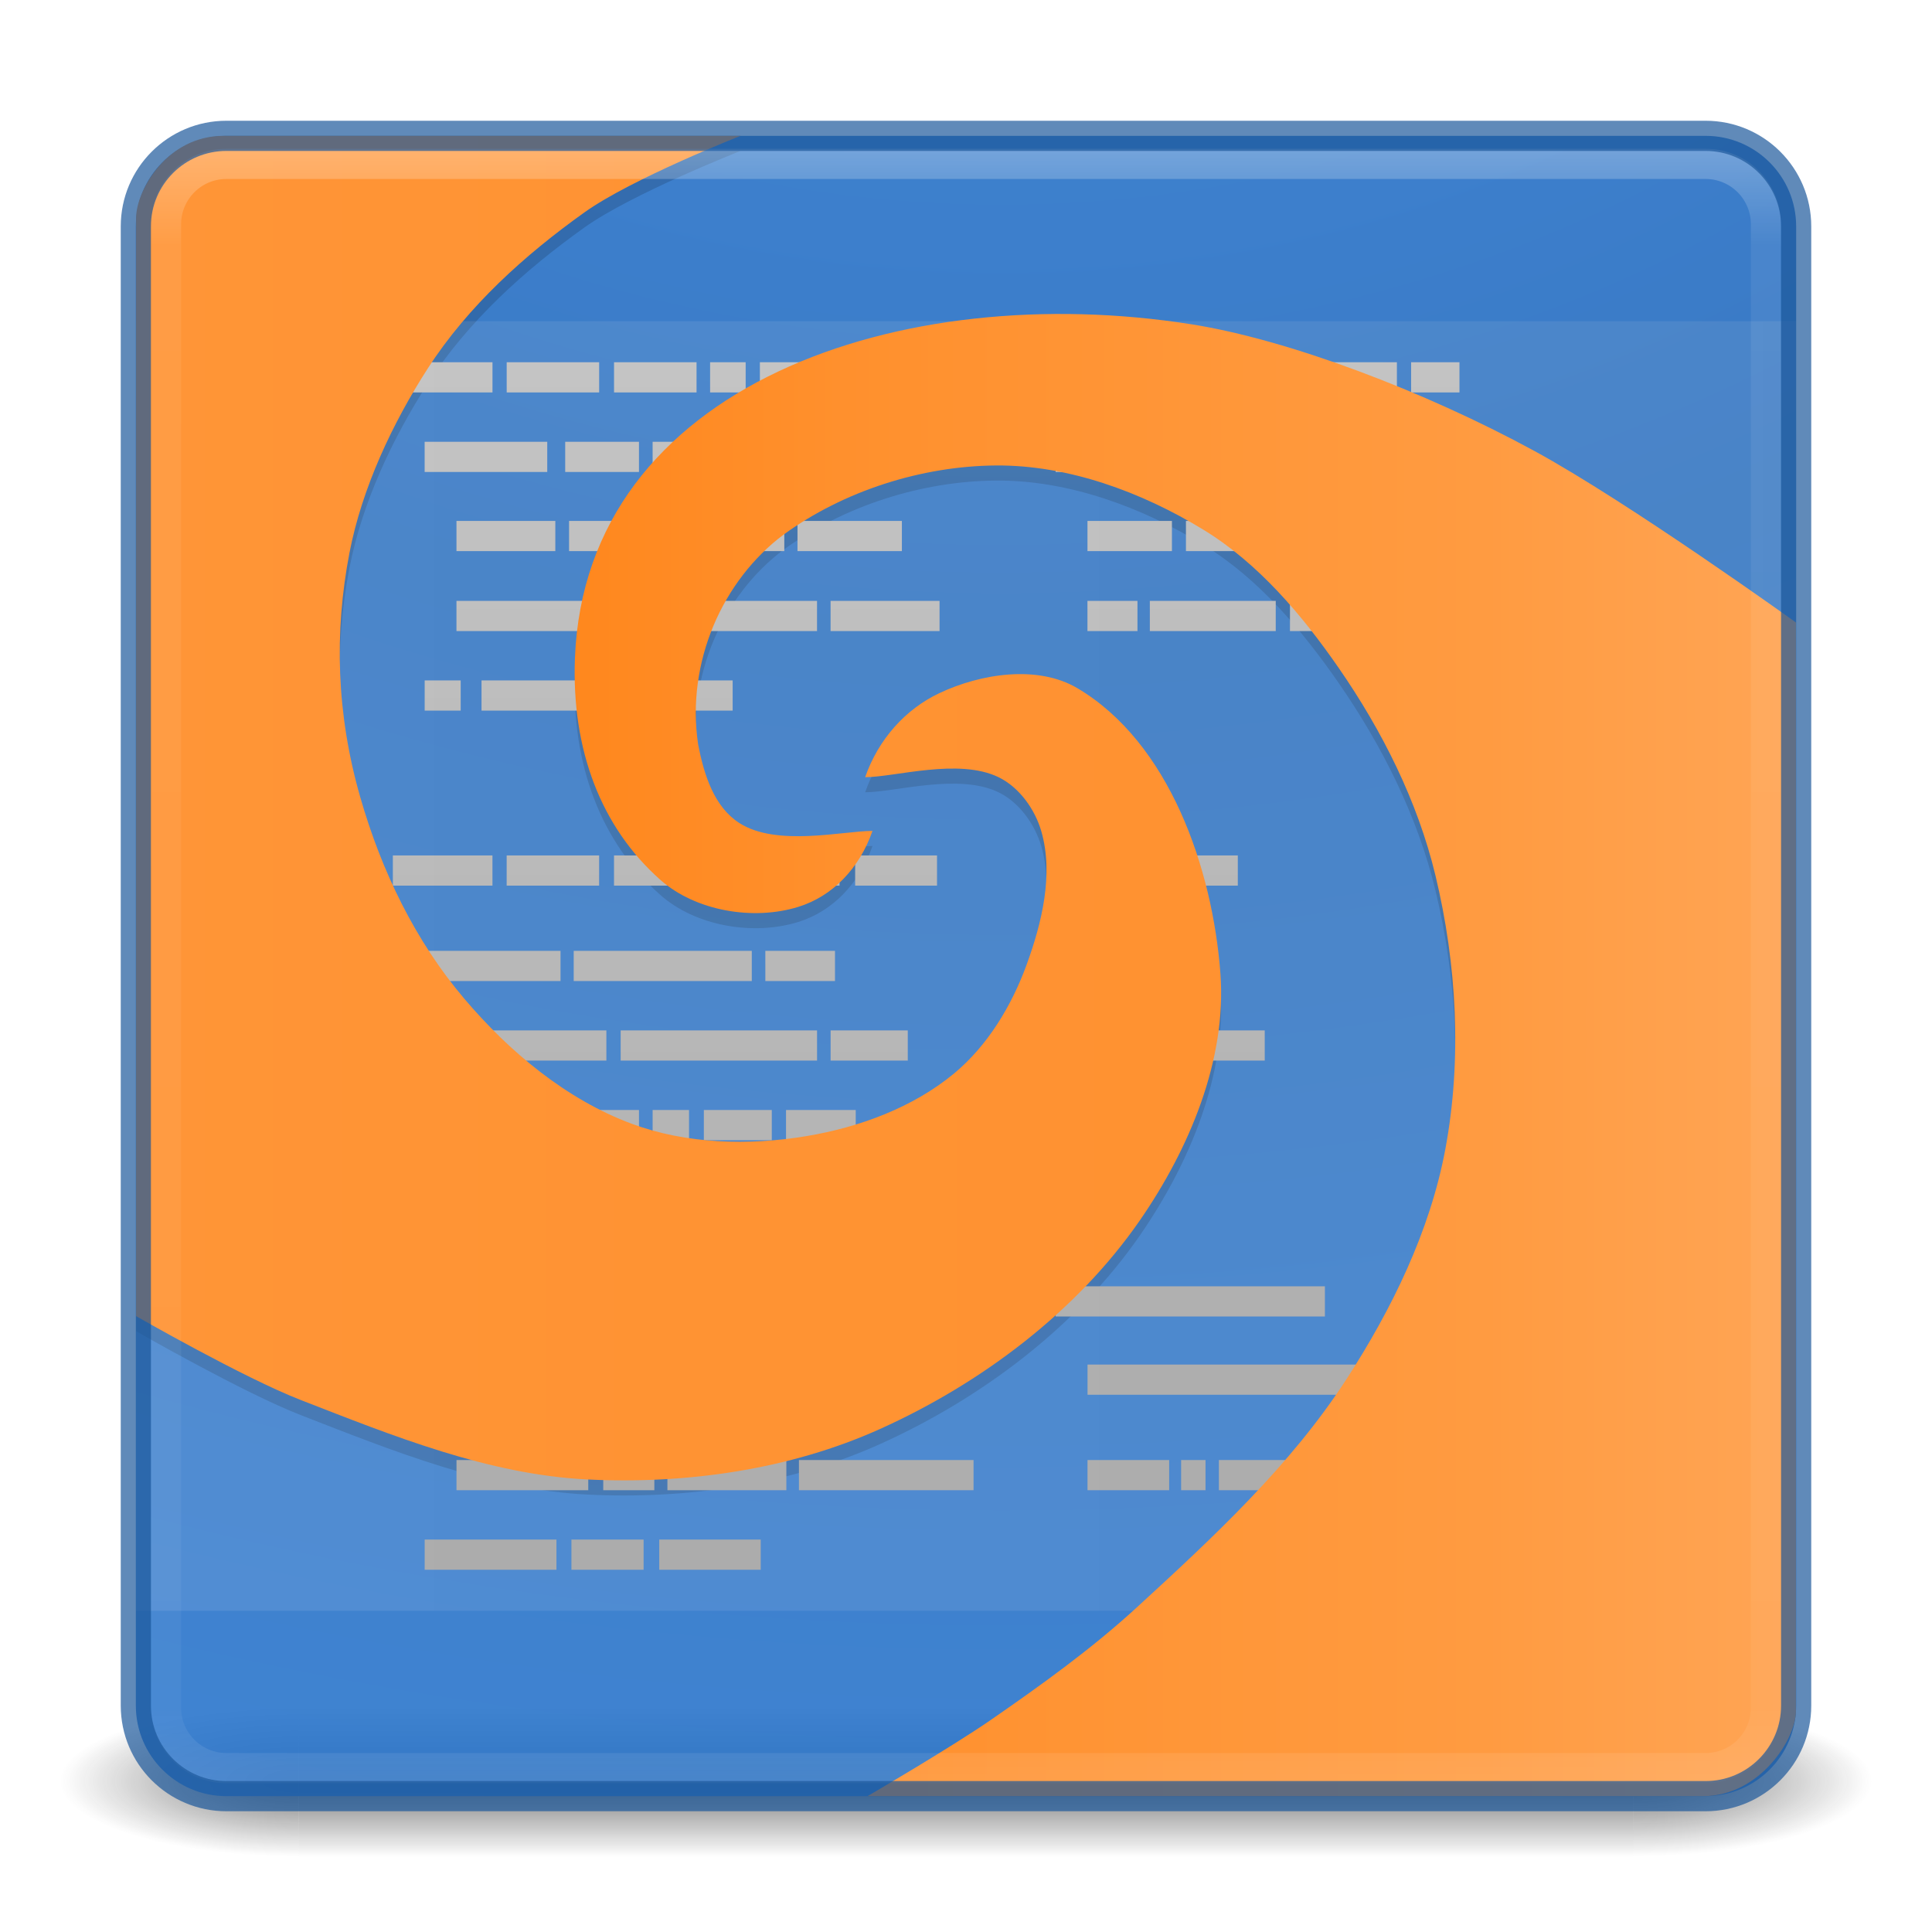
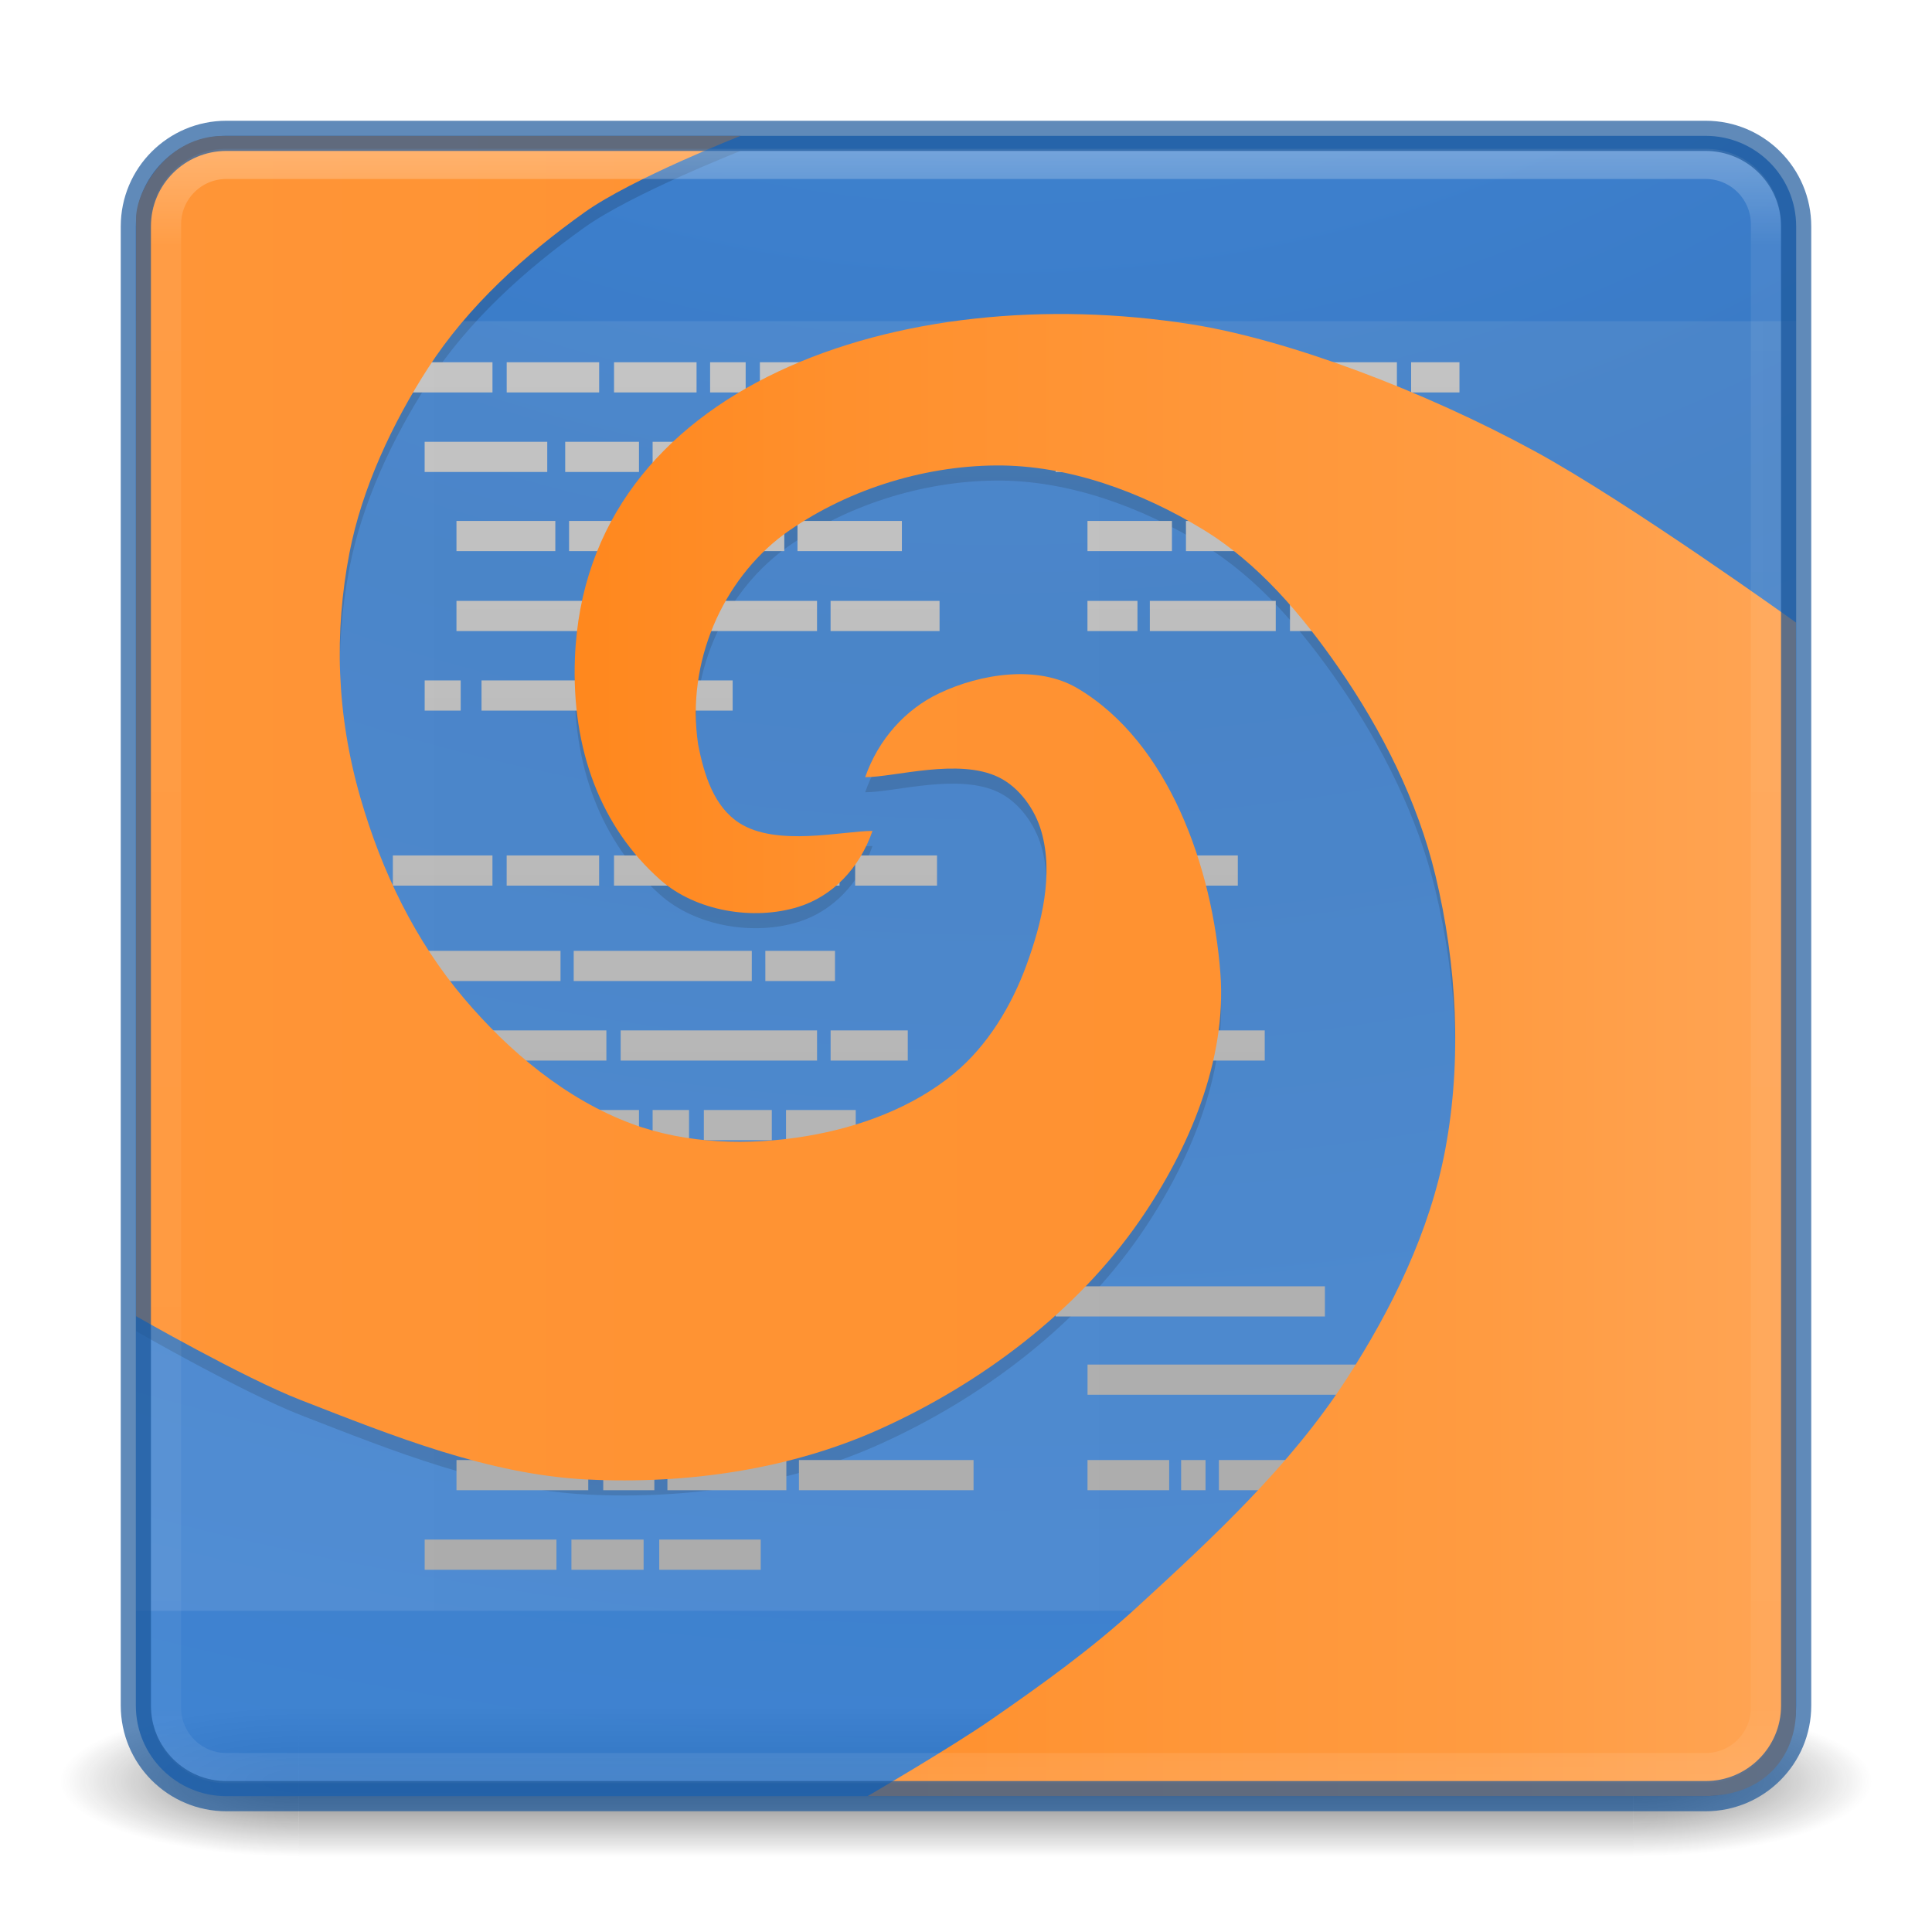
<svg xmlns="http://www.w3.org/2000/svg" xmlns:xlink="http://www.w3.org/1999/xlink" version="1.1" width="64" height="64" id="svg4161">
  <defs id="defs4163">
    <linearGradient x1="20" y1="26" x2="20" y2="13" id="linearGradient4069" xlink:href="#linearGradient3680-6-6-6-3-7-1" gradientUnits="userSpaceOnUse" gradientTransform="matrix(1.326882,0,0,1.326882,-0.399219,-0.2324859)" />
    <linearGradient id="linearGradient3680-6-6-6-3-7-1">
      <stop id="stop3682-4-6-1-3-7-7" style="stop-color:#dcdcdc;stop-opacity:1" offset="0" />
      <stop id="stop3684-8-5-8-0-2-6" style="stop-color:#ffffff;stop-opacity:1" offset="1" />
    </linearGradient>
    <linearGradient x1="24" y1="5" x2="24" y2="43" id="linearGradient3180" xlink:href="#linearGradient3924-2-2-5-8" gradientUnits="userSpaceOnUse" gradientTransform="matrix(1.432432,0,0,1.436283,-2.378381,-2.470778)" />
    <linearGradient id="linearGradient3924-2-2-5-8">
      <stop id="stop3926-9-4-9-6" style="stop-color:#ffffff;stop-opacity:1" offset="0" />
      <stop id="stop3928-9-8-6-5" style="stop-color:#ffffff;stop-opacity:0.235" offset="0.063" />
      <stop id="stop3930-3-5-1-7" style="stop-color:#ffffff;stop-opacity:0.157" offset="0.951" />
      <stop id="stop3932-8-0-4-8" style="stop-color:#ffffff;stop-opacity:0.392" offset="1" />
    </linearGradient>
    <radialGradient cx="7.118" cy="9.957" r="12.672" fx="7.118" fy="9.957" id="radialGradient3988-3" xlink:href="#linearGradient2867-449-88-871-390-598-476-591-434-148-57-177-8-3-3-6-4-8-8-8-5-7" gradientUnits="userSpaceOnUse" gradientTransform="matrix(0,12.89009,-15.82491,0,190.7424,-113.0978)" />
    <linearGradient id="linearGradient2867-449-88-871-390-598-476-591-434-148-57-177-8-3-3-6-4-8-8-8-5-7">
      <stop id="stop3750-1-0-7-6-6-1-3-9-3-9" style="stop-color:#307ed8;stop-opacity:1;" offset="0" />
      <stop id="stop3752-3-7-4-0-32-8-923-0-7-0" style="stop-color:#246bbe;stop-opacity:1;" offset="0.262" />
      <stop id="stop3754-1-8-5-2-7-6-7-1-9-1" style="stop-color:#307ed8;stop-opacity:1;" offset="0.705" />
      <stop id="stop3756-1-6-2-6-6-1-96-6-0-1" style="stop-color:#000000;stop-opacity:1;" offset="1" />
    </linearGradient>
    <radialGradient cx="4.993" cy="43.5" r="2.5" fx="4.993" fy="43.5" id="radialGradient3337-2-2" xlink:href="#linearGradient3688-166-749-4-0-3-8" gradientUnits="userSpaceOnUse" gradientTransform="matrix(2.003784,0,0,1.4,27.98813,-17.4)" />
    <linearGradient id="linearGradient3688-166-749-4-0-3-8">
      <stop id="stop2883-4-0-1-8" style="stop-color:#181818;stop-opacity:1" offset="0" />
      <stop id="stop2885-9-2-9-6" style="stop-color:#181818;stop-opacity:0" offset="1" />
    </linearGradient>
    <radialGradient cx="4.993" cy="43.5" r="2.5" fx="4.993" fy="43.5" id="radialGradient3339-1-4" xlink:href="#linearGradient3688-464-309-9-2-4-2" gradientUnits="userSpaceOnUse" gradientTransform="matrix(2.003784,0,0,1.4,-20.01187,-104.4)" />
    <linearGradient id="linearGradient3688-464-309-9-2-4-2">
      <stop id="stop2889-7-9-6-9" style="stop-color:#181818;stop-opacity:1" offset="0" />
      <stop id="stop2891-6-6-1-7" style="stop-color:#181818;stop-opacity:0" offset="1" />
    </linearGradient>
    <linearGradient id="linearGradient3702-501-757-8-4-1-1">
      <stop id="stop2895-8-9-9-1" style="stop-color:#181818;stop-opacity:0" offset="0" />
      <stop id="stop2897-7-8-7-7" style="stop-color:#181818;stop-opacity:1" offset="0.5" />
      <stop id="stop2899-4-5-1-5" style="stop-color:#181818;stop-opacity:0" offset="1" />
    </linearGradient>
    <linearGradient x1="25.058" y1="47.028" x2="25.058" y2="39.999" id="linearGradient4159" xlink:href="#linearGradient3702-501-757-8-4-1-1" gradientUnits="userSpaceOnUse" />
    <linearGradient xlink:href="#linearGradient3924-2-2-5-8" id="linearGradient7117" gradientUnits="userSpaceOnUse" gradientTransform="matrix(1.432432,0,0,1.436283,-2.378381,-2.470778)" x1="24" y1="5" x2="24" y2="43" />
    <radialGradient xlink:href="#linearGradient2867-449-88-871-390-598-476-591-434-148-57-177-8-3-3-6-4-8-8-8-5-7" id="radialGradient7120" gradientUnits="userSpaceOnUse" gradientTransform="matrix(0,12.89009,-15.82491,0,190.7424,-113.0978)" cx="7.118" cy="9.957" fx="7.118" fy="9.957" r="12.672" />
    <linearGradient xlink:href="#linearGradient3702-501-757-8-4-1-1" id="linearGradient7641" gradientUnits="userSpaceOnUse" x1="25.058" y1="47.028" x2="25.058" y2="39.999" gradientTransform="matrix(1.57895,0,0,0.7142857,-5.894751,27.92857)" />
    <radialGradient xlink:href="#linearGradient3688-464-309-9-2-4-2" id="radialGradient7644" gradientUnits="userSpaceOnUse" gradientTransform="matrix(3.163875,0,0,1,-25.703,-102.5)" cx="4.993" cy="43.5" fx="4.993" fy="43.5" r="2.5" />
    <radialGradient xlink:href="#linearGradient3688-166-749-4-0-3-8" id="radialGradient7647" gradientUnits="userSpaceOnUse" gradientTransform="matrix(3.163875,0,0,1,38.29711,15.5)" cx="4.993" cy="43.5" fx="4.993" fy="43.5" r="2.5" />
    <linearGradient xlink:href="#linearGradient8714" id="linearGradient8722" gradientUnits="userSpaceOnUse" gradientTransform="matrix(1.004034,0,0,1.657143,20.32482,-63.1313)" x1="12.931" y1="58.483" x2="115.517" y2="58.483" />
    <linearGradient id="linearGradient8714">
      <stop style="stop-color:#f4f4f4;stop-opacity:1;" offset="0" id="stop8716" />
      <stop style="stop-color:#dbdbdb;stop-opacity:1;" offset="1" id="stop8718" />
    </linearGradient>
    <linearGradient y2="3.072" x2="22.004" y1="44.854" x1="22.004" gradientTransform="matrix(2.666581,0,0,2.666581,-6.697148,-1.244086)" gradientUnits="userSpaceOnUse" id="linearGradient4575" xlink:href="#linearGradient3104-7-1" />
    <linearGradient id="linearGradient3104-7-1">
      <stop id="stop3106-7-5" style="stop-color:#a0a0a0;stop-opacity:1" offset="0" />
      <stop id="stop3108-2-4" style="stop-color:#c8c8c8;stop-opacity:1" offset="1" />
    </linearGradient>
    <linearGradient y2="3.072" x2="22.004" y1="44.854" x1="22.004" gradientTransform="matrix(2.666581,0,0,2.666581,14.11088,-34.46292)" gradientUnits="userSpaceOnUse" id="linearGradient7110" xlink:href="#linearGradient3104-7-1" />
    <linearGradient xlink:href="#linearGradient3104-7-1" id="linearGradient7147" gradientUnits="userSpaceOnUse" gradientTransform="matrix(2.666581,0,0,2.666581,14.11088,-34.46292)" x1="22.004" y1="44.854" x2="22.004" y2="3.072" />
    <linearGradient xlink:href="#linearGradient8714" id="linearGradient7149" gradientUnits="userSpaceOnUse" gradientTransform="matrix(1.004034,0,0,1.657143,20.32482,-63.1313)" x1="12.931" y1="58.483" x2="115.517" y2="58.483" />
    <linearGradient xlink:href="#linearGradient8714" id="linearGradient7152" gradientUnits="userSpaceOnUse" gradientTransform="matrix(0.5361345,0,0,0.8849143,-2.432774,-19.75222)" x1="12.931" y1="58.483" x2="115.517" y2="58.483" />
    <linearGradient xlink:href="#linearGradient3104-7-1" id="linearGradient7155" gradientUnits="userSpaceOnUse" gradientTransform="matrix(1.423954,0,0,1.423954,-5.752272,-4.443294)" x1="22.004" y1="44.854" x2="22.004" y2="3.072" />
    <linearGradient xlink:href="#linearGradient6474" id="linearGradient6480" x1="13.01" y1="57.471" x2="80.564" y2="57.471" gradientUnits="userSpaceOnUse" />
    <linearGradient id="linearGradient6474">
      <stop style="stop-color:#ff9537;stop-opacity:1;" offset="0" id="stop6476" />
      <stop id="stop6484" offset="0.25" style="stop-color:#ff9435;stop-opacity:1;" />
      <stop id="stop6482" offset="0.5" style="stop-color:#ff9333;stop-opacity:1;" />
      <stop style="stop-color:#ff9231;stop-opacity:1;" offset="1" id="stop6478" />
    </linearGradient>
    <linearGradient gradientTransform="translate(0,-64)" y2="57.471" x2="80.564" y1="57.471" x1="13.01" gradientUnits="userSpaceOnUse" id="linearGradient7174" xlink:href="#linearGradient6474" />
    <linearGradient xlink:href="#linearGradient2867-449-88-871-390-598-476-591-434-148-57-177-8-3-3-6-4-8-8-8-5-7-8" id="linearGradient6472" x1="35.54" y1="67.377" x2="115.5" y2="67.377" gradientUnits="userSpaceOnUse" />
    <linearGradient id="linearGradient2867-449-88-871-390-598-476-591-434-148-57-177-8-3-3-6-4-8-8-8-5-7-8">
      <stop id="stop3750-1-0-7-6-6-1-3-9-3-9-2" style="stop-color:#ff8519;stop-opacity:1;" offset="0" />
      <stop id="stop3752-3-7-4-0-32-8-923-0-7-0-3" style="stop-color:#ff902d;stop-opacity:1;" offset="0.262" />
      <stop id="stop3754-1-8-5-2-7-6-7-1-9-1-0" style="stop-color:#ff9b41;stop-opacity:1;" offset="0.76" />
      <stop id="stop3756-1-6-2-6-6-1-96-6-0-1-7" style="stop-color:#ffa555;stop-opacity:1;" offset="1" />
    </linearGradient>
    <linearGradient gradientTransform="translate(0,-64)" y2="67.377" x2="115.5" y1="67.377" x1="35.54" gradientUnits="userSpaceOnUse" id="linearGradient7214" xlink:href="#linearGradient2867-449-88-871-390-598-476-591-434-148-57-177-8-3-3-6-4-8-8-8-5-7-8" />
    <linearGradient xlink:href="#linearGradient6474" id="linearGradient7241" gradientUnits="userSpaceOnUse" gradientTransform="translate(0,-64)" x1="13.01" y1="57.471" x2="80.564" y2="57.471" />
    <linearGradient xlink:href="#linearGradient2867-449-88-871-390-598-476-591-434-148-57-177-8-3-3-6-4-8-8-8-5-7-8" id="linearGradient7243" gradientUnits="userSpaceOnUse" gradientTransform="translate(0,-64)" x1="35.54" y1="67.377" x2="115.5" y2="67.377" />
    <linearGradient xlink:href="#linearGradient3104-7-1-8" id="linearGradient7253" gradientUnits="userSpaceOnUse" gradientTransform="matrix(2.666581,0,0,2.666581,-6.697148,-1.244086)" x1="22.004" y1="44.854" x2="22.004" y2="3.072" />
    <linearGradient id="linearGradient3104-7-1-8">
      <stop id="stop3106-7-5-0" style="stop-color:#a0a0a0;stop-opacity:1" offset="0" />
      <stop id="stop3108-2-4-9" style="stop-color:#c8c8c8;stop-opacity:1" offset="1" />
    </linearGradient>
    <linearGradient y2="3.072" x2="22.004" y1="44.854" x1="22.004" gradientTransform="matrix(1.40491,0,0,1.40536,-5.247355,-3.967429)" gradientUnits="userSpaceOnUse" id="linearGradient7270" xlink:href="#linearGradient3104-7-1-8" />
    <linearGradient id="linearGradient6474-2">
      <stop style="stop-color:#ff9537;stop-opacity:1;" offset="0" id="stop6476-0" />
      <stop id="stop6484-8" offset="0.25" style="stop-color:#ff9435;stop-opacity:1;" />
      <stop id="stop6482-6" offset="0.5" style="stop-color:#ff9333;stop-opacity:1;" />
      <stop style="stop-color:#ff9231;stop-opacity:1;" offset="1" id="stop6478-8" />
    </linearGradient>
    <linearGradient xlink:href="#linearGradient2867-449-88-871-390-598-476-591-434-148-57-177-8-3-3-6-4-8-8-8-5-7-8-0" id="linearGradient7243-7" gradientUnits="userSpaceOnUse" gradientTransform="translate(0,-64)" x1="35.54" y1="67.377" x2="115.5" y2="67.377" />
    <linearGradient id="linearGradient2867-449-88-871-390-598-476-591-434-148-57-177-8-3-3-6-4-8-8-8-5-7-8-0">
      <stop id="stop3750-1-0-7-6-6-1-3-9-3-9-2-9" style="stop-color:#ff8519;stop-opacity:1;" offset="0" />
      <stop id="stop3752-3-7-4-0-32-8-923-0-7-0-3-1" style="stop-color:#ff902d;stop-opacity:1;" offset="0.262" />
      <stop id="stop3754-1-8-5-2-7-6-7-1-9-1-0-5" style="stop-color:#ff9b41;stop-opacity:1;" offset="0.76" />
      <stop id="stop3756-1-6-2-6-6-1-96-6-0-1-7-4" style="stop-color:#ffa555;stop-opacity:1;" offset="1" />
    </linearGradient>
+     <linearGradient xlink:href="#linearGradient2867-449-88-871-390-598-476-591-434-148-57-177-8-3-3-6-4-8-8-8-5-7-8" id="linearGradient3259" gradientUnits="userSpaceOnUse" gradientTransform="matrix(0.5364998,0,0,0.5364998,-2.47286,-4.062909)" x1="35.54" y1="67.377" x2="115.5" y2="67.377" />
+     <linearGradient xlink:href="#linearGradient6474" id="linearGradient3262" gradientUnits="userSpaceOnUse" gradientTransform="matrix(0.5364998,0,0,0.5364998,-2.47286,-4.062906)" x1="13.01" y1="57.471" x2="80.564" y2="57.471" />
  </defs>
  <rect width="7.895" height="5" x="54.105" y="56.5" id="rect2801-5-5-7-9" style="opacity:0.6;fill:url(#radialGradient7647);fill-opacity:1;stroke:none" />
  <rect width="7.895" height="5" x="-9.895" y="-61.5" transform="scale(-1,-1)" id="rect3696-3-0-3-7" style="opacity:0.6;fill:url(#radialGradient7644);fill-opacity:1;stroke:none" />
  <rect width="44.211" height="5" x="9.895" y="56.5" id="rect3700-5-6-8-4" style="opacity:0.6;fill:url(#linearGradient7641);fill-opacity:1;stroke:none" />
  <rect style="opacity:0.9;color:#000000;fill:url(#radialGradient7120);fill-opacity:1.0;fill-rule:nonzero;stroke:none;stroke-width:1;marker:none;visibility:visible;display:inline;overflow:visible;enable-background:accumulate" id="rect5505-21-3-8-5-2" y="4.5" x="4.5" ry="3" rx="3" height="55" width="55" />
  <g id="g7237-3" transform="matrix(0.5365034,0,0,0.5364998,-2.472907,30.77308)" style="fill:#000000;opacity:0.15">
    <path id="path6446-4-0" d="m 58.029,-8.44 c 1.829,0 5.763,-1.197 8.233,0 1.282,0.621 2.256,1.985 2.648,3.354 0.76,2.655 0.031,5.639 -0.915,8.233 -0.921,2.526 -2.407,4.993 -4.477,6.708 -2.541,2.105 -5.857,3.324 -9.111,3.867 -3.562,0.594 -7.422,0.494 -10.806,-0.767 C 39.567,11.452 36.043,8.505 33.262,5.22 30.256,1.669 28.18,-2.598 26.859,-7.185 25.379,-12.326 25.24,-17.375 26.186,-22.286 c 0.769,-3.993 2.65,-8.007 4.857,-11.423 2.466,-3.818 5.967,-6.978 9.669,-9.616 2.909,-2.073 9.623,-4.715 9.623,-4.715 0,0 -31.103,0 -31.92,0 -3.508,0 -5.403,3.382 -5.403,5.082 0,0.86 0,67.795 0,67.795 0,0 6.618,3.799 10.16,5.177 5.702,2.218 11.575,4.602 17.685,4.908 6.11,0.306 12.511,-0.6 18.088,-3.115 6.255,-2.82 12.147,-7.245 16.049,-12.888 3.036,-4.391 5.367,-9.9 4.971,-15.223 -0.487,-6.552 -3.173,-14.273 -8.824,-17.626 -2.449,-1.453 -5.963,-0.913 -8.538,0.305 -2.083,0.985 -3.761,2.846 -4.574,5.184 z" style="fill:#000000;fill-opacity:1;stroke:none" />
    <path id="path6446-3" d="m 58.481,-5.122 c -1.829,0 -5.926,1 -8.233,-0.495 -1.533,-0.994 -2.163,-2.92 -2.534,-4.859 -0.749,-5.06 1.515,-10.127 5.278,-12.941 3.718,-2.702 8.515,-4.235 13.111,-4.269 4.468,-0.033 8.992,1.636 12.806,3.964 3.399,2.075 6.092,5.263 8.359,8.538 2.681,3.873 4.87,8.227 5.972,12.806 1.321,5.487 1.648,11.372 0.61,16.919 -0.947,5.058 -3.302,9.862 -6.098,14.182 -3.469,5.359 -8.251,9.789 -12.955,14.104 -2.791,2.56 -5.787,4.928 -8.998,6.935 -2.405,1.503 -7.623,3.783 -7.623,3.783 0,0 50.776,0 51.594,0 3.508,0 5.73,-3.545 5.73,-5.245 0,-0.86 0,-66.29 0,-66.29 0,0 -10.338,-7.43 -16.16,-10.597 -6.795,-3.696 -15.179,-6.867 -21.15,-7.813 -17.917,-2.839 -37.429,3.72 -38.081,20.606 -0.219,5.661 1.608,10.439 5.262,13.685 2.195,1.95 5.769,2.538 8.538,1.675 C 55.992,-1.083 57.668,-2.784 58.481,-5.122 z" style="fill:#000000;fill-opacity:1;stroke:none" />
  </g>
  <path style="fill:none;stroke:url(#linearGradient7270);stroke-width:1px;stroke-linecap:butt;stroke-linejoin:miter;stroke-opacity:1" id="path3715-7-4" d="m 13.015,12.5 3.299,0 m 0.471,0 3.063,0 m 0.493,0 2.733,0 m 0.449,0 1.178,0 m 0.471,0 2.639,0 m 7.159,0 5.555,0 m 0.471,0 5.278,0 m 0.471,0 1.602,0 m -34.28,2.635 4.061,0 m 0.595,0 2.444,0 m 0.452,0 1.206,0 m 0.491,0 2.251,0 m 0.471,0 2.309,0 m 6.623,0 2.707,0 m 0.471,0 4.783,0 m -27.81,2.621 3.275,0 m 0.455,0 7.13,0 m 0.437,0 3.458,0 m 6.148,0 2.798,0 m 0.464,0 2.755,0 m 0.443,0 4.334,0.028 m -31.697,2.621 4.965,0 m 0.473,0 6.506,0 m 0.449,0 3.61,0 m 4.899,0 1.657,0 m 0.41,0 4.171,0 m 0.471,0 1.651,0 m 0.471,0 0.913,0 m -31.699,2.635 1.193,0 m 0.69,0 8.319,0 m -10.203,14.23 4.061,0 m 0.595,0 2.444,0 m 0.452,0 1.206,0 m 0.491,0 2.251,0 m 0.471,0 2.309,0 m 7.677,0 2.707,0 m -25.717,5.754 4.329,0 m 0.455,0 7.13,0 m 0.437,0 3.458,0 m 6.148,0.086 8.918,0 m -28.767,-8.476 4.965,0 m 0.473,0 6.506,0 m 0.449,0 2.556,0 m 7.007,0 4.818,0 m -28.882,-5.797 3.299,0 m 0.471,0 3.063,0 m 0.493,0 2.733,0 m 0.449,0 1.178,0 m 0.471,0 2.639,0 m 0.518,0 2.712,0 m 3.929,0 6.035,0 m -26.938,3.162 4.502,0 m 0.437,0 5.899,0 m 0.449,0 2.307,0 m 8.362,0 4.129,0 M 14.069,45.703 l 4.138,0 m 0.557,0 2.289,0 m 0.536,0 1.142,0 m 0.363,0 2.254,0 m 10.678,0 9.981,0 m 0.561,0 3.185,0 m 0.428,0 0.804,0 m -31.002,3.162 1.693,0 m -6.554,0 4.365,0 m 2.622,0 3.94,0 m 0.417,0 5.784,0 m 3.775,0 2.706,0 m 0.395,0 0.809,0 m 0.442,0 4.982,0 m 0.509,0 2.609,0 m -29.548,2.635 2.391,0 m -7.252,0 4.365,0 m 3.405,0 3.362,0" />
  <rect style="opacity:0.1;fill:url(#linearGradient7152);fill-opacity:1;stroke:none" id="rect6711" width="55" height="42.72" x="4.5" y="10.64" />
-   <g id="g7237" transform="matrix(0.5364998,0,0,0.5364998,-2.47286,30.27308)">
-     <path id="path6446-4" d="m 58.029,-8.44 c 1.829,0 5.763,-1.197 8.233,0 1.282,0.621 2.256,1.985 2.648,3.354 0.76,2.655 0.031,5.639 -0.915,8.233 -0.921,2.526 -2.407,4.993 -4.477,6.708 -2.541,2.105 -5.857,3.324 -9.111,3.867 -3.562,0.594 -7.422,0.494 -10.806,-0.767 C 39.567,11.452 36.043,8.505 33.262,5.22 30.256,1.669 28.18,-2.598 26.859,-7.185 25.379,-12.326 25.24,-17.375 26.186,-22.286 c 0.769,-3.993 2.65,-8.007 4.857,-11.423 2.466,-3.818 5.967,-6.978 9.669,-9.616 2.909,-2.073 9.623,-4.715 9.623,-4.715 0,0 -31.103,0 -31.92,0 -3.508,0 -5.403,3.382 -5.403,5.082 0,0.86 0,67.795 0,67.795 0,0 6.618,3.799 10.16,5.177 5.702,2.218 11.575,4.602 17.685,4.908 6.11,0.306 12.511,-0.6 18.088,-3.115 6.255,-2.82 12.147,-7.245 16.049,-12.888 3.036,-4.391 5.367,-9.9 4.971,-15.223 -0.487,-6.552 -3.173,-14.273 -8.824,-17.626 -2.449,-1.453 -5.963,-0.913 -8.538,0.305 -2.083,0.985 -3.761,2.846 -4.574,5.184 z" style="fill:url(#linearGradient7241);fill-opacity:1;stroke:none" />
-     <path id="path6446" d="m 58.481,-5.122 c -1.829,0 -5.926,1 -8.233,-0.495 -1.533,-0.994 -2.163,-2.92 -2.534,-4.859 -0.749,-5.06 1.515,-10.127 5.278,-12.941 3.718,-2.702 8.515,-4.235 13.111,-4.269 4.468,-0.033 8.992,1.636 12.806,3.964 3.399,2.075 6.092,5.263 8.359,8.538 2.681,3.873 4.87,8.227 5.972,12.806 1.321,5.487 1.648,11.372 0.61,16.919 -0.947,5.058 -3.302,9.862 -6.098,14.182 -3.469,5.359 -8.251,9.789 -12.955,14.104 -2.791,2.56 -5.884,4.78 -8.998,6.935 -2.457,1.7 -7.623,4.715 -7.623,4.715 0,0 50.776,0 51.594,0 3.508,0 5.73,-3.545 5.73,-5.246 0,-0.86 0,-67.222 0,-67.222 0,0 -10.338,-7.43 -16.16,-10.597 -6.795,-3.696 -15.179,-6.867 -21.15,-7.813 -17.917,-2.839 -37.429,3.72 -38.081,20.606 -0.219,5.661 1.608,10.439 5.262,13.685 2.195,1.95 5.769,2.538 8.538,1.675 C 55.992,-1.083 57.668,-2.784 58.481,-5.122 z" style="fill:url(#linearGradient7243);fill-opacity:1;stroke:none" />
-   </g>
+   <path style="fill:url(#linearGradient3262);fill-opacity:1;stroke:none" d="m 28.66,25.745 c 0.982,0 3.092,-0.642 4.417,0 0.688,0.333 1.21,1.065 1.42,1.799 0.408,1.424 0.017,3.025 -0.491,4.417 -0.494,1.355 -1.291,2.679 -2.402,3.599 -1.363,1.129 -3.142,1.784 -4.888,2.075 -1.911,0.319 -3.982,0.265 -5.798,-0.412 -2.164,-0.806 -4.054,-2.387 -5.546,-4.149 -1.613,-1.905 -2.727,-4.195 -3.435,-6.655 -0.794,-2.759 -0.869,-5.467 -0.361,-8.102 0.413,-2.142 1.422,-4.296 2.606,-6.128 1.323,-2.048 3.201,-3.744 5.187,-5.159 1.561,-1.112 5.163,-2.529 5.163,-2.529 0,0 -16.687,0 -17.125,0 -1.882,0 -2.899,1.814 -2.899,2.727 0,0.461 0,36.372 0,36.372 0,0 3.55,2.038 5.451,2.777 3.059,1.19 6.21,2.469 9.488,2.633 3.278,0.164 6.712,-0.322 9.704,-1.671 3.356,-1.513 6.517,-3.887 8.61,-6.915 1.629,-2.356 2.88,-5.311 2.667,-8.167 -0.261,-3.515 -1.702,-7.658 -4.734,-9.456 -1.314,-0.78 -3.199,-0.49 -4.58,0.164 -1.118,0.529 -2.018,1.527 -2.454,2.781 z" id="path6446-4" />
+   <path style="fill:url(#linearGradient3259);fill-opacity:1;stroke:none" d="m 28.902,27.525 c -0.982,0 -3.179,0.537 -4.417,-0.266 -0.822,-0.533 -1.161,-1.566 -1.36,-2.607 -0.402,-2.715 0.813,-5.433 2.832,-6.943 1.995,-1.45 4.568,-2.272 7.034,-2.29 2.397,-0.017 4.824,0.877 6.871,2.127 1.824,1.113 3.268,2.824 4.484,4.58 1.438,2.078 2.613,4.414 3.204,6.871 0.708,2.944 0.884,6.101 0.327,9.077 -0.508,2.714 -1.771,5.291 -3.272,7.609 -1.861,2.875 -4.427,5.252 -6.951,7.567 -1.497,1.373 -3.157,2.565 -4.828,3.721 C 31.51,57.883 28.739,59.5 28.739,59.5 c 0,0 27.241,0 27.68,0 2.264,0 3.074,-1.575 3.074,-2.814 0,-0.461 0,-36.064 0,-36.064 0,0 -5.546,-3.986 -8.67,-5.685 -3.645,-1.983 -8.144,-3.684 -11.347,-4.192 -9.612,-1.523 -20.08,1.996 -20.431,11.055 -0.117,3.037 0.863,5.601 2.823,7.342 1.178,1.046 3.095,1.362 4.58,0.899 1.118,-0.348 2.018,-1.261 2.454,-2.515 z" id="path6446" />
  <rect style="opacity:0.3;fill:none;stroke:url(#linearGradient7117);stroke-width:1;stroke-linecap:round;stroke-linejoin:round;stroke-miterlimit:4;stroke-opacity:1;stroke-dasharray:none;stroke-dashoffset:0" id="rect6741-5-0-2-3" y="5.429" x="5.5" ry="2" rx="2" height="53.142" width="53" />
  <rect style="opacity:0.7;color:#000000;fill:none;stroke:#1d589b;stroke-width:1;stroke-linecap:round;stroke-linejoin:round;stroke-miterlimit:4;stroke-opacity:1;stroke-dasharray:none;stroke-dashoffset:0;marker:none;visibility:visible;display:inline;overflow:visible;enable-background:accumulate" id="rect5505-21-3-8-9-1-1" y="4.5" x="4.5" ry="3" rx="3" height="55" width="55" />
</svg>
